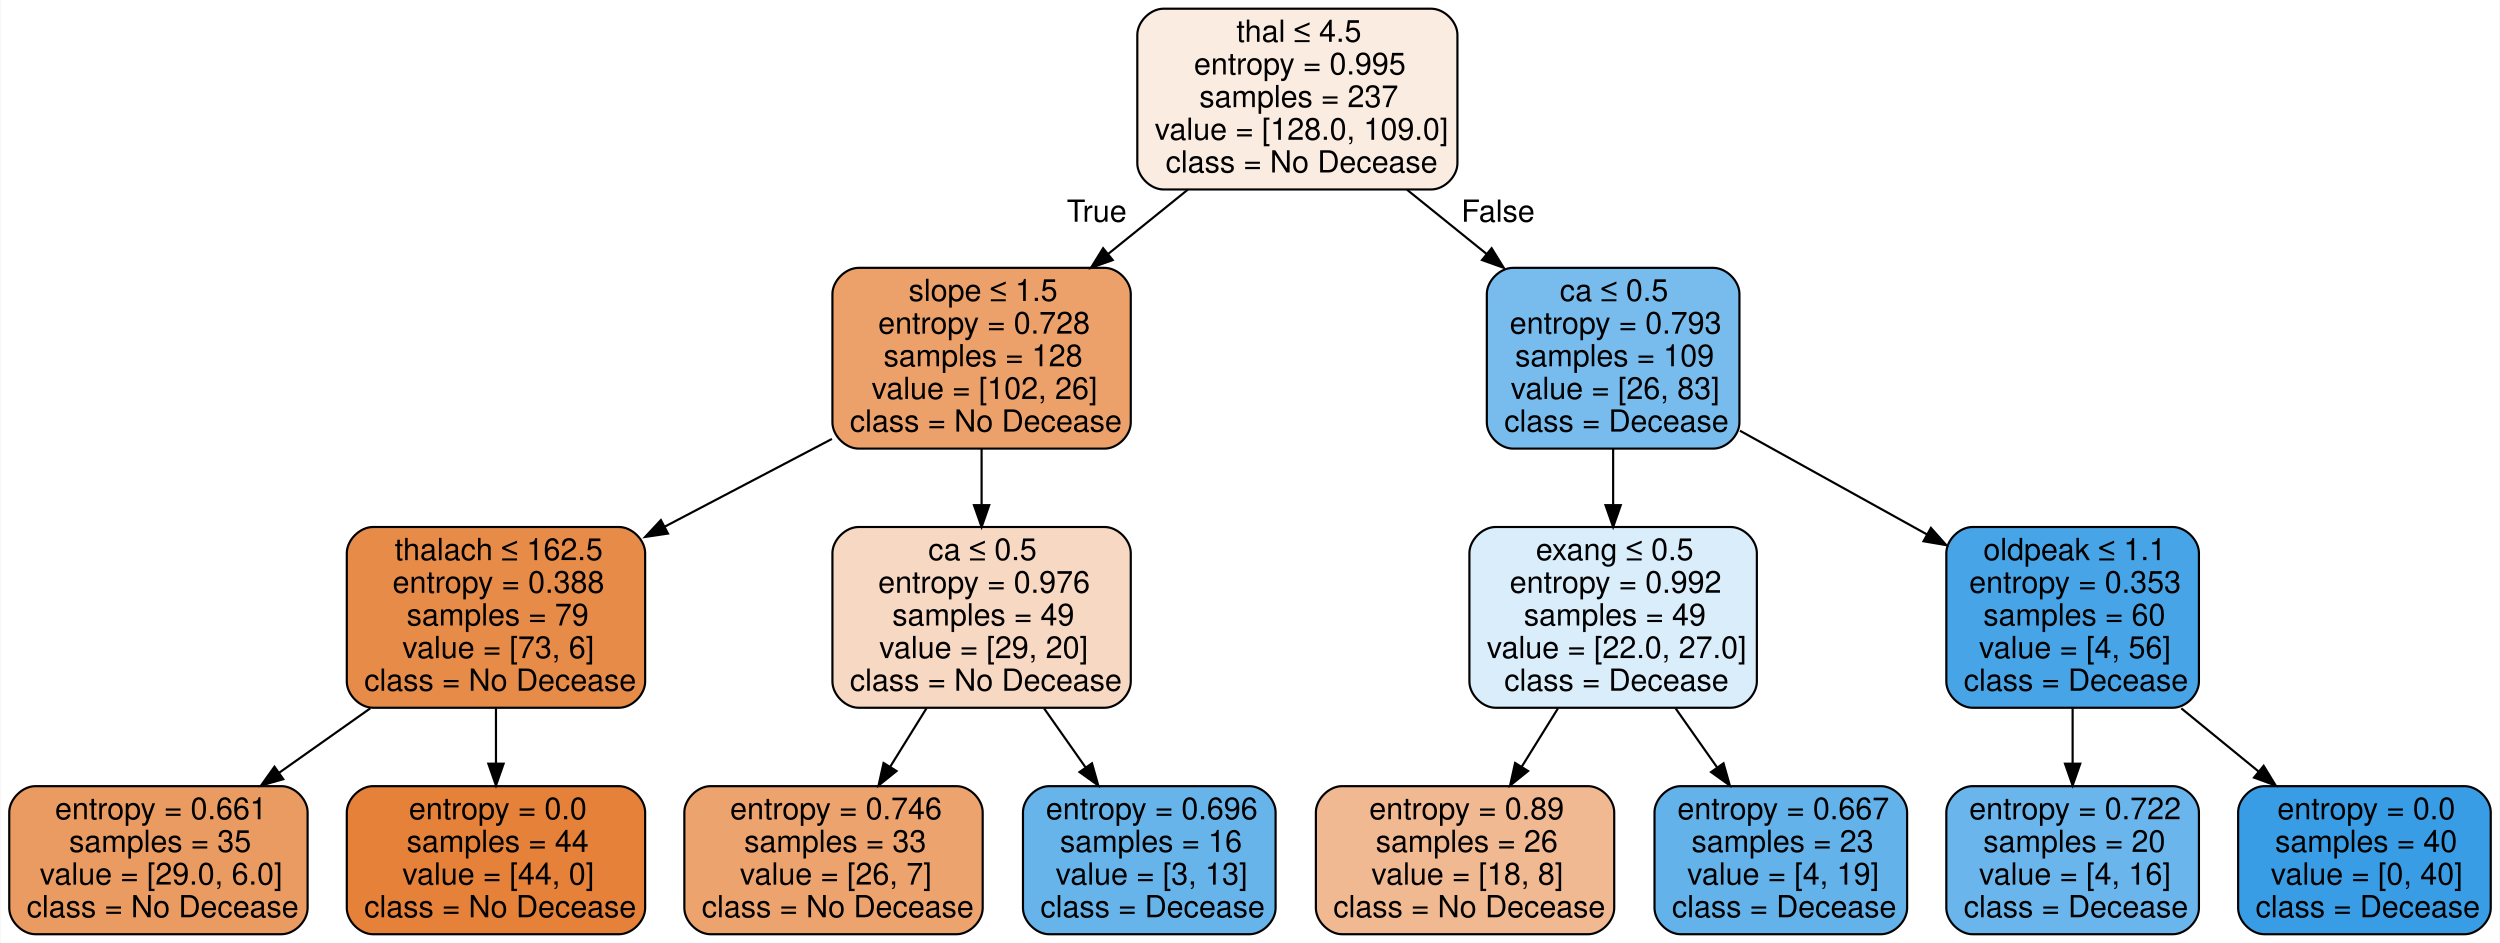
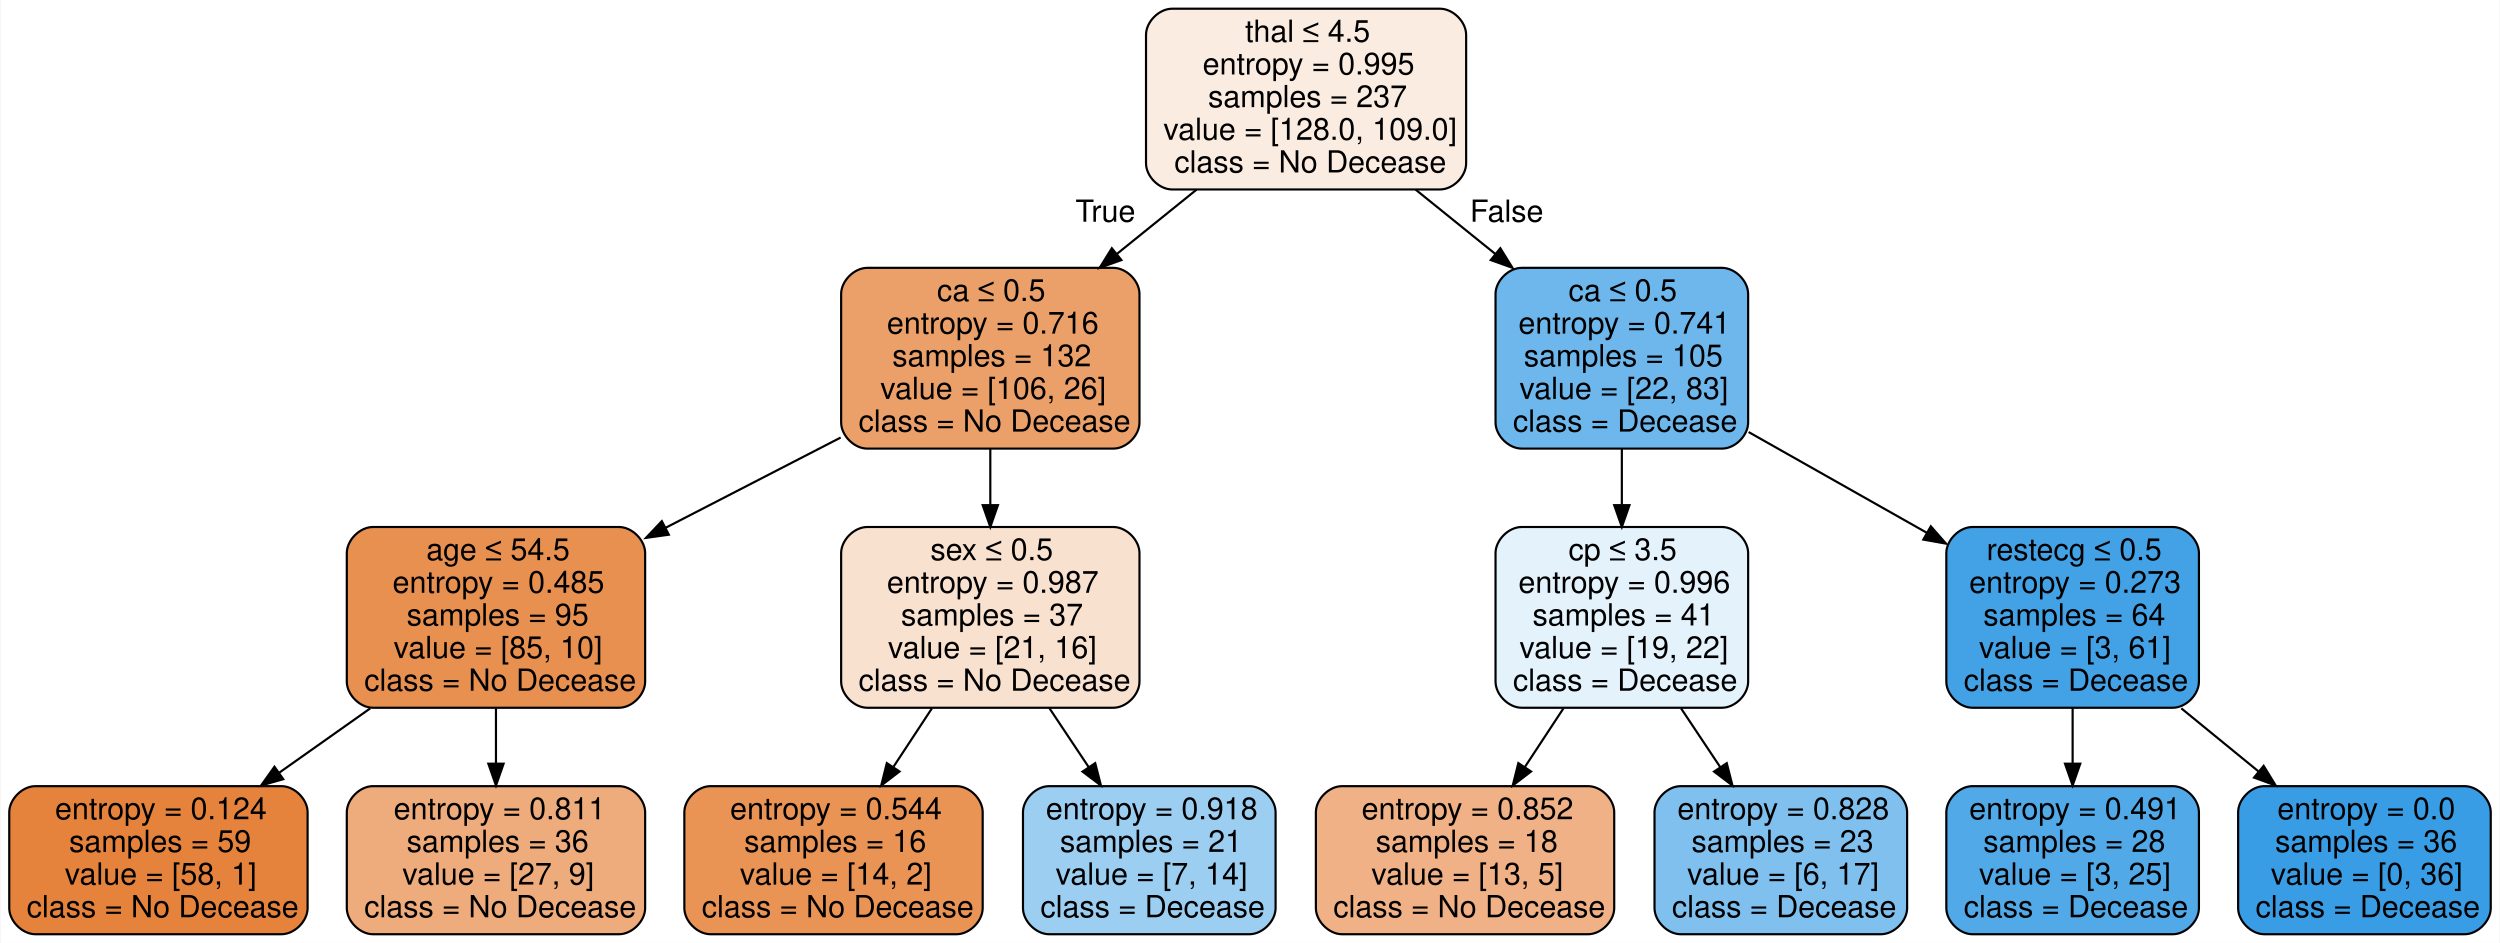
<svg xmlns="http://www.w3.org/2000/svg" width="1148pt" height="433pt" viewBox="0.00 0.00 1147.50 433.00">
  <g id="graph0" class="graph" transform="scale(1 1) rotate(0) translate(4 429)">
    <polygon fill="white" stroke="transparent" points="-4,4 -4,-429 1143.5,-429 1143.5,4 -4,4" />
    <g id="node1" class="node">
-       <path fill="#fbece2" stroke="black" d="M653,-425C653,-425 530,-425 530,-425 524,-425 518,-419 518,-413 518,-413 518,-354 518,-354 518,-348 524,-342 530,-342 530,-342 653,-342 653,-342 659,-342 665,-348 665,-354 665,-354 665,-413 665,-413 665,-419 659,-425 653,-425" />
-       <text text-anchor="start" x="563.5" y="-409.8" font-family="Helvetica,sans-Serif" font-size="14.00">thal ≤ 4.5</text>
-       <text text-anchor="start" x="544" y="-394.8" font-family="Helvetica,sans-Serif" font-size="14.00">entropy = 0.995</text>
-       <text text-anchor="start" x="546.5" y="-379.8" font-family="Helvetica,sans-Serif" font-size="14.00">samples = 237</text>
-       <text text-anchor="start" x="526" y="-364.8" font-family="Helvetica,sans-Serif" font-size="14.00">value = [128.0, 109.0]</text>
-       <text text-anchor="start" x="531" y="-349.8" font-family="Helvetica,sans-Serif" font-size="14.00">class = No Decease</text>
+       <path fill="#fbece2" stroke="black" d="M657,-425C657,-425 534,-425 534,-425 528,-425 522,-419 522,-413 522,-413 522,-354 522,-354 522,-348 528,-342 534,-342 534,-342 657,-342 657,-342 663,-342 669,-348 669,-354 669,-354 669,-413 669,-413 669,-419 663,-425 657,-425" />
+       <text text-anchor="start" x="567.5" y="-409.8" font-family="Helvetica,sans-Serif" font-size="14.00">thal ≤ 4.5</text>
+       <text text-anchor="start" x="548" y="-394.8" font-family="Helvetica,sans-Serif" font-size="14.00">entropy = 0.995</text>
+       <text text-anchor="start" x="550.5" y="-379.8" font-family="Helvetica,sans-Serif" font-size="14.00">samples = 237</text>
+       <text text-anchor="start" x="530" y="-364.8" font-family="Helvetica,sans-Serif" font-size="14.00">value = [128.0, 109.0]</text>
+       <text text-anchor="start" x="535" y="-349.8" font-family="Helvetica,sans-Serif" font-size="14.00">class = No Decease</text>
    </g>
    <g id="node2" class="node">
-       <path fill="#eca16b" stroke="black" d="M503,-306C503,-306 390,-306 390,-306 384,-306 378,-300 378,-294 378,-294 378,-235 378,-235 378,-229 384,-223 390,-223 390,-223 503,-223 503,-223 509,-223 515,-229 515,-235 515,-235 515,-294 515,-294 515,-300 509,-306 503,-306" />
-       <text text-anchor="start" x="413" y="-290.8" font-family="Helvetica,sans-Serif" font-size="14.00">slope ≤ 1.5</text>
-       <text text-anchor="start" x="399" y="-275.8" font-family="Helvetica,sans-Serif" font-size="14.00">entropy = 0.728</text>
-       <text text-anchor="start" x="401.5" y="-260.8" font-family="Helvetica,sans-Serif" font-size="14.00">samples = 128</text>
-       <text text-anchor="start" x="396" y="-245.8" font-family="Helvetica,sans-Serif" font-size="14.00">value = [102, 26]</text>
-       <text text-anchor="start" x="386" y="-230.8" font-family="Helvetica,sans-Serif" font-size="14.00">class = No Decease</text>
+       <path fill="#eba06a" stroke="black" d="M507,-306C507,-306 394,-306 394,-306 388,-306 382,-300 382,-294 382,-294 382,-235 382,-235 382,-229 388,-223 394,-223 394,-223 507,-223 507,-223 513,-223 519,-229 519,-235 519,-235 519,-294 519,-294 519,-300 513,-306 507,-306" />
+       <text text-anchor="start" x="426" y="-290.8" font-family="Helvetica,sans-Serif" font-size="14.00">ca ≤ 0.5</text>
+       <text text-anchor="start" x="403" y="-275.8" font-family="Helvetica,sans-Serif" font-size="14.00">entropy = 0.716</text>
+       <text text-anchor="start" x="405.5" y="-260.8" font-family="Helvetica,sans-Serif" font-size="14.00">samples = 132</text>
+       <text text-anchor="start" x="400" y="-245.8" font-family="Helvetica,sans-Serif" font-size="14.00">value = [106, 26]</text>
+       <text text-anchor="start" x="390" y="-230.8" font-family="Helvetica,sans-Serif" font-size="14.00">class = No Decease</text>
    </g>
    <g id="edge1" class="edge">
-       <path fill="none" stroke="black" d="M541.19,-341.91C529.38,-332.38 516.71,-322.15 504.59,-312.37" />
-       <polygon fill="black" stroke="black" points="506.7,-309.58 496.72,-306.02 502.3,-315.02 506.7,-309.58" />
-       <text text-anchor="middle" x="499.37" y="-327.18" font-family="Helvetica,sans-Serif" font-size="14.00">True</text>
+       <path fill="none" stroke="black" d="M545.19,-341.91C533.38,-332.38 520.71,-322.15 508.59,-312.37" />
+       <polygon fill="black" stroke="black" points="510.7,-309.58 500.72,-306.02 506.3,-315.02 510.7,-309.58" />
+       <text text-anchor="middle" x="503.37" y="-327.18" font-family="Helvetica,sans-Serif" font-size="14.00">True</text>
    </g>
    <g id="node9" class="node">
-       <path fill="#77bced" stroke="black" d="M782.5,-306C782.5,-306 690.5,-306 690.5,-306 684.5,-306 678.5,-300 678.5,-294 678.5,-294 678.5,-235 678.5,-235 678.5,-229 684.5,-223 690.5,-223 690.5,-223 782.5,-223 782.5,-223 788.5,-223 794.5,-229 794.5,-235 794.5,-235 794.5,-294 794.5,-294 794.5,-300 788.5,-306 782.5,-306" />
-       <text text-anchor="start" x="712" y="-290.8" font-family="Helvetica,sans-Serif" font-size="14.00">ca ≤ 0.5</text>
-       <text text-anchor="start" x="689" y="-275.8" font-family="Helvetica,sans-Serif" font-size="14.00">entropy = 0.793</text>
-       <text text-anchor="start" x="691.5" y="-260.8" font-family="Helvetica,sans-Serif" font-size="14.00">samples = 109</text>
-       <text text-anchor="start" x="689.5" y="-245.8" font-family="Helvetica,sans-Serif" font-size="14.00">value = [26, 83]</text>
-       <text text-anchor="start" x="686.5" y="-230.8" font-family="Helvetica,sans-Serif" font-size="14.00">class = Decease</text>
+       <path fill="#6db7ec" stroke="black" d="M786.5,-306C786.5,-306 694.5,-306 694.5,-306 688.5,-306 682.5,-300 682.5,-294 682.5,-294 682.5,-235 682.5,-235 682.5,-229 688.5,-223 694.5,-223 694.5,-223 786.5,-223 786.5,-223 792.5,-223 798.5,-229 798.5,-235 798.5,-235 798.5,-294 798.5,-294 798.5,-300 792.5,-306 786.5,-306" />
+       <text text-anchor="start" x="716" y="-290.8" font-family="Helvetica,sans-Serif" font-size="14.00">ca ≤ 0.5</text>
+       <text text-anchor="start" x="693" y="-275.8" font-family="Helvetica,sans-Serif" font-size="14.00">entropy = 0.741</text>
+       <text text-anchor="start" x="695.5" y="-260.8" font-family="Helvetica,sans-Serif" font-size="14.00">samples = 105</text>
+       <text text-anchor="start" x="693.5" y="-245.8" font-family="Helvetica,sans-Serif" font-size="14.00">value = [22, 83]</text>
+       <text text-anchor="start" x="690.5" y="-230.8" font-family="Helvetica,sans-Serif" font-size="14.00">class = Decease</text>
    </g>
    <g id="edge8" class="edge">
-       <path fill="none" stroke="black" d="M641.81,-341.91C653.62,-332.38 666.29,-322.15 678.41,-312.37" />
-       <polygon fill="black" stroke="black" points="680.7,-315.02 686.28,-306.02 676.3,-309.58 680.7,-315.02" />
-       <text text-anchor="middle" x="683.63" y="-327.18" font-family="Helvetica,sans-Serif" font-size="14.00">False</text>
+       <path fill="none" stroke="black" d="M645.81,-341.91C657.62,-332.38 670.29,-322.15 682.41,-312.37" />
+       <polygon fill="black" stroke="black" points="684.7,-315.02 690.28,-306.02 680.3,-309.58 684.7,-315.02" />
+       <text text-anchor="middle" x="687.63" y="-327.18" font-family="Helvetica,sans-Serif" font-size="14.00">False</text>
    </g>
    <g id="node3" class="node">
-       <path fill="#e78b49" stroke="black" d="M280,-187C280,-187 167,-187 167,-187 161,-187 155,-181 155,-175 155,-175 155,-116 155,-116 155,-110 161,-104 167,-104 167,-104 280,-104 280,-104 286,-104 292,-110 292,-116 292,-116 292,-175 292,-175 292,-181 286,-187 280,-187" />
-       <text text-anchor="start" x="177" y="-171.8" font-family="Helvetica,sans-Serif" font-size="14.00">thalach ≤ 162.5</text>
-       <text text-anchor="start" x="176" y="-156.8" font-family="Helvetica,sans-Serif" font-size="14.00">entropy = 0.388</text>
-       <text text-anchor="start" x="182.5" y="-141.8" font-family="Helvetica,sans-Serif" font-size="14.00">samples = 79</text>
-       <text text-anchor="start" x="180.5" y="-126.8" font-family="Helvetica,sans-Serif" font-size="14.00">value = [73, 6]</text>
+       <path fill="#e89050" stroke="black" d="M280,-187C280,-187 167,-187 167,-187 161,-187 155,-181 155,-175 155,-175 155,-116 155,-116 155,-110 161,-104 167,-104 167,-104 280,-104 280,-104 286,-104 292,-110 292,-116 292,-116 292,-175 292,-175 292,-181 286,-187 280,-187" />
+       <text text-anchor="start" x="191.5" y="-171.8" font-family="Helvetica,sans-Serif" font-size="14.00">age ≤ 54.5</text>
+       <text text-anchor="start" x="176" y="-156.8" font-family="Helvetica,sans-Serif" font-size="14.00">entropy = 0.485</text>
+       <text text-anchor="start" x="182.5" y="-141.8" font-family="Helvetica,sans-Serif" font-size="14.00">samples = 95</text>
+       <text text-anchor="start" x="176.5" y="-126.8" font-family="Helvetica,sans-Serif" font-size="14.00">value = [85, 10]</text>
      <text text-anchor="start" x="163" y="-111.8" font-family="Helvetica,sans-Serif" font-size="14.00">class = No Decease</text>
    </g>
    <g id="edge2" class="edge">
-       <path fill="none" stroke="black" d="M377.77,-227.44C353.5,-214.7 326.03,-200.29 301.07,-187.2" />
-       <polygon fill="black" stroke="black" points="302.48,-183.99 292,-182.44 299.23,-190.18 302.48,-183.99" />
+       <path fill="none" stroke="black" d="M381.78,-228.08C356.45,-215.02 327.57,-200.14 301.48,-186.69" />
+       <polygon fill="black" stroke="black" points="302.87,-183.47 292.38,-182 299.67,-189.7 302.87,-183.47" />
    </g>
    <g id="node6" class="node">
-       <path fill="#f7d8c2" stroke="black" d="M503,-187C503,-187 390,-187 390,-187 384,-187 378,-181 378,-175 378,-175 378,-116 378,-116 378,-110 384,-104 390,-104 390,-104 503,-104 503,-104 509,-104 515,-110 515,-116 515,-116 515,-175 515,-175 515,-181 509,-187 503,-187" />
-       <text text-anchor="start" x="422" y="-171.8" font-family="Helvetica,sans-Serif" font-size="14.00">ca ≤ 0.5</text>
-       <text text-anchor="start" x="399" y="-156.8" font-family="Helvetica,sans-Serif" font-size="14.00">entropy = 0.976</text>
-       <text text-anchor="start" x="405.5" y="-141.8" font-family="Helvetica,sans-Serif" font-size="14.00">samples = 49</text>
-       <text text-anchor="start" x="399.5" y="-126.8" font-family="Helvetica,sans-Serif" font-size="14.00">value = [29, 20]</text>
-       <text text-anchor="start" x="386" y="-111.8" font-family="Helvetica,sans-Serif" font-size="14.00">class = No Decease</text>
+       <path fill="#f9e1d0" stroke="black" d="M507,-187C507,-187 394,-187 394,-187 388,-187 382,-181 382,-175 382,-175 382,-116 382,-116 382,-110 388,-104 394,-104 394,-104 507,-104 507,-104 513,-104 519,-110 519,-116 519,-116 519,-175 519,-175 519,-181 513,-187 507,-187" />
+       <text text-anchor="start" x="423" y="-171.8" font-family="Helvetica,sans-Serif" font-size="14.00">sex ≤ 0.5</text>
+       <text text-anchor="start" x="403" y="-156.8" font-family="Helvetica,sans-Serif" font-size="14.00">entropy = 0.987</text>
+       <text text-anchor="start" x="409.5" y="-141.8" font-family="Helvetica,sans-Serif" font-size="14.00">samples = 37</text>
+       <text text-anchor="start" x="403.5" y="-126.8" font-family="Helvetica,sans-Serif" font-size="14.00">value = [21, 16]</text>
+       <text text-anchor="start" x="390" y="-111.8" font-family="Helvetica,sans-Serif" font-size="14.00">class = No Decease</text>
    </g>
    <g id="edge5" class="edge">
-       <path fill="none" stroke="black" d="M446.5,-222.91C446.5,-214.65 446.5,-205.86 446.5,-197.3" />
-       <polygon fill="black" stroke="black" points="450,-197.02 446.5,-187.02 443,-197.02 450,-197.02" />
+       <path fill="none" stroke="black" d="M450.5,-222.91C450.5,-214.65 450.5,-205.86 450.5,-197.3" />
+       <polygon fill="black" stroke="black" points="454,-197.02 450.5,-187.02 447,-197.02 454,-197.02" />
    </g>
    <g id="node4" class="node">
-       <path fill="#ea9b62" stroke="black" d="M125,-68C125,-68 12,-68 12,-68 6,-68 0,-62 0,-56 0,-56 0,-12 0,-12 0,-6 6,0 12,0 12,0 125,0 125,0 131,0 137,-6 137,-12 137,-12 137,-56 137,-56 137,-62 131,-68 125,-68" />
-       <text text-anchor="start" x="21" y="-52.8" font-family="Helvetica,sans-Serif" font-size="14.00">entropy = 0.661</text>
-       <text text-anchor="start" x="27.5" y="-37.8" font-family="Helvetica,sans-Serif" font-size="14.00">samples = 35</text>
-       <text text-anchor="start" x="14" y="-22.8" font-family="Helvetica,sans-Serif" font-size="14.00">value = [29.0, 6.0]</text>
+       <path fill="#e5833c" stroke="black" d="M125,-68C125,-68 12,-68 12,-68 6,-68 0,-62 0,-56 0,-56 0,-12 0,-12 0,-6 6,0 12,0 12,0 125,0 125,0 131,0 137,-6 137,-12 137,-12 137,-56 137,-56 137,-62 131,-68 125,-68" />
+       <text text-anchor="start" x="21" y="-52.8" font-family="Helvetica,sans-Serif" font-size="14.00">entropy = 0.124</text>
+       <text text-anchor="start" x="27.5" y="-37.8" font-family="Helvetica,sans-Serif" font-size="14.00">samples = 59</text>
+       <text text-anchor="start" x="25.5" y="-22.8" font-family="Helvetica,sans-Serif" font-size="14.00">value = [58, 1]</text>
      <text text-anchor="start" x="8" y="-7.8" font-family="Helvetica,sans-Serif" font-size="14.00">class = No Decease</text>
    </g>
    <g id="edge3" class="edge">
      <path fill="none" stroke="black" d="M165.78,-103.73C152.1,-94.06 137.53,-83.77 123.95,-74.17" />
      <polygon fill="black" stroke="black" points="125.82,-71.21 115.64,-68.3 121.78,-76.93 125.82,-71.21" />
    </g>
    <g id="node5" class="node">
-       <path fill="#e58139" stroke="black" d="M280,-68C280,-68 167,-68 167,-68 161,-68 155,-62 155,-56 155,-56 155,-12 155,-12 155,-6 161,0 167,0 167,0 280,0 280,0 286,0 292,-6 292,-12 292,-12 292,-56 292,-56 292,-62 286,-68 280,-68" />
-       <text text-anchor="start" x="183.5" y="-52.8" font-family="Helvetica,sans-Serif" font-size="14.00">entropy = 0.0</text>
-       <text text-anchor="start" x="182.5" y="-37.8" font-family="Helvetica,sans-Serif" font-size="14.00">samples = 44</text>
-       <text text-anchor="start" x="180.5" y="-22.8" font-family="Helvetica,sans-Serif" font-size="14.00">value = [44, 0]</text>
+       <path fill="#eeab7b" stroke="black" d="M280,-68C280,-68 167,-68 167,-68 161,-68 155,-62 155,-56 155,-56 155,-12 155,-12 155,-6 161,0 167,0 167,0 280,0 280,0 286,0 292,-6 292,-12 292,-12 292,-56 292,-56 292,-62 286,-68 280,-68" />
+       <text text-anchor="start" x="176.5" y="-52.8" font-family="Helvetica,sans-Serif" font-size="14.00">entropy = 0.811</text>
+       <text text-anchor="start" x="182.5" y="-37.8" font-family="Helvetica,sans-Serif" font-size="14.00">samples = 36</text>
+       <text text-anchor="start" x="180.5" y="-22.8" font-family="Helvetica,sans-Serif" font-size="14.00">value = [27, 9]</text>
      <text text-anchor="start" x="163" y="-7.8" font-family="Helvetica,sans-Serif" font-size="14.00">class = No Decease</text>
    </g>
    <g id="edge4" class="edge">
      <path fill="none" stroke="black" d="M223.5,-103.73C223.5,-95.52 223.5,-86.86 223.5,-78.56" />
      <polygon fill="black" stroke="black" points="227,-78.3 223.5,-68.3 220,-78.3 227,-78.3" />
    </g>
    <g id="node7" class="node">
-       <path fill="#eca36e" stroke="black" d="M435,-68C435,-68 322,-68 322,-68 316,-68 310,-62 310,-56 310,-56 310,-12 310,-12 310,-6 316,0 322,0 322,0 435,0 435,0 441,0 447,-6 447,-12 447,-12 447,-56 447,-56 447,-62 441,-68 435,-68" />
-       <text text-anchor="start" x="331" y="-52.8" font-family="Helvetica,sans-Serif" font-size="14.00">entropy = 0.746</text>
-       <text text-anchor="start" x="337.5" y="-37.8" font-family="Helvetica,sans-Serif" font-size="14.00">samples = 33</text>
-       <text text-anchor="start" x="335.5" y="-22.8" font-family="Helvetica,sans-Serif" font-size="14.00">value = [26, 7]</text>
+       <path fill="#e99355" stroke="black" d="M435,-68C435,-68 322,-68 322,-68 316,-68 310,-62 310,-56 310,-56 310,-12 310,-12 310,-6 316,0 322,0 322,0 435,0 435,0 441,0 447,-6 447,-12 447,-12 447,-56 447,-56 447,-62 441,-68 435,-68" />
+       <text text-anchor="start" x="331" y="-52.8" font-family="Helvetica,sans-Serif" font-size="14.00">entropy = 0.544</text>
+       <text text-anchor="start" x="337.5" y="-37.8" font-family="Helvetica,sans-Serif" font-size="14.00">samples = 16</text>
+       <text text-anchor="start" x="335.5" y="-22.8" font-family="Helvetica,sans-Serif" font-size="14.00">value = [14, 2]</text>
      <text text-anchor="start" x="318" y="-7.8" font-family="Helvetica,sans-Serif" font-size="14.00">class = No Decease</text>
    </g>
    <g id="edge6" class="edge">
-       <path fill="none" stroke="black" d="M421.18,-103.73C415.74,-94.97 409.99,-85.7 404.52,-76.91" />
-       <polygon fill="black" stroke="black" points="407.43,-74.95 399.18,-68.3 401.48,-78.64 407.43,-74.95" />
+       <path fill="none" stroke="black" d="M423.69,-103.73C417.93,-94.97 411.84,-85.7 406.05,-76.91" />
+       <polygon fill="black" stroke="black" points="408.81,-74.73 400.4,-68.3 402.97,-78.58 408.81,-74.73" />
    </g>
    <g id="node8" class="node">
-       <path fill="#67b4eb" stroke="black" d="M569.5,-68C569.5,-68 477.5,-68 477.5,-68 471.5,-68 465.5,-62 465.5,-56 465.5,-56 465.5,-12 465.5,-12 465.5,-6 471.5,0 477.5,0 477.5,0 569.5,0 569.5,0 575.5,0 581.5,-6 581.5,-12 581.5,-12 581.5,-56 581.5,-56 581.5,-62 575.5,-68 569.5,-68" />
-       <text text-anchor="start" x="476" y="-52.8" font-family="Helvetica,sans-Serif" font-size="14.00">entropy = 0.696</text>
-       <text text-anchor="start" x="482.5" y="-37.8" font-family="Helvetica,sans-Serif" font-size="14.00">samples = 16</text>
-       <text text-anchor="start" x="480.5" y="-22.8" font-family="Helvetica,sans-Serif" font-size="14.00">value = [3, 13]</text>
+       <path fill="#9ccef2" stroke="black" d="M569.5,-68C569.5,-68 477.5,-68 477.5,-68 471.5,-68 465.5,-62 465.5,-56 465.5,-56 465.5,-12 465.5,-12 465.5,-6 471.5,0 477.5,0 477.5,0 569.5,0 569.5,0 575.5,0 581.5,-6 581.5,-12 581.5,-12 581.5,-56 581.5,-56 581.5,-62 575.5,-68 569.5,-68" />
+       <text text-anchor="start" x="476" y="-52.8" font-family="Helvetica,sans-Serif" font-size="14.00">entropy = 0.918</text>
+       <text text-anchor="start" x="482.5" y="-37.8" font-family="Helvetica,sans-Serif" font-size="14.00">samples = 21</text>
+       <text text-anchor="start" x="480.5" y="-22.8" font-family="Helvetica,sans-Serif" font-size="14.00">value = [7, 14]</text>
      <text text-anchor="start" x="473.5" y="-7.8" font-family="Helvetica,sans-Serif" font-size="14.00">class = Decease</text>
    </g>
    <g id="edge7" class="edge">
-       <path fill="none" stroke="black" d="M475.17,-103.73C481.39,-94.88 487.98,-85.51 494.23,-76.63" />
-       <polygon fill="black" stroke="black" points="497.19,-78.49 500.08,-68.3 491.47,-74.47 497.19,-78.49" />
+       <path fill="none" stroke="black" d="M477.68,-103.73C483.58,-94.88 489.83,-85.51 495.75,-76.63" />
+       <polygon fill="black" stroke="black" points="498.67,-78.56 501.3,-68.3 492.84,-74.68 498.67,-78.56" />
    </g>
    <g id="node10" class="node">
-       <path fill="#daedfa" stroke="black" d="M790.5,-187C790.5,-187 682.5,-187 682.5,-187 676.5,-187 670.5,-181 670.5,-175 670.5,-175 670.5,-116 670.5,-116 670.5,-110 676.5,-104 682.5,-104 682.5,-104 790.5,-104 790.5,-104 796.5,-104 802.5,-110 802.5,-116 802.5,-116 802.5,-175 802.5,-175 802.5,-181 796.5,-187 790.5,-187" />
-       <text text-anchor="start" x="701" y="-171.8" font-family="Helvetica,sans-Serif" font-size="14.00">exang ≤ 0.5</text>
-       <text text-anchor="start" x="689" y="-156.8" font-family="Helvetica,sans-Serif" font-size="14.00">entropy = 0.992</text>
-       <text text-anchor="start" x="695.5" y="-141.8" font-family="Helvetica,sans-Serif" font-size="14.00">samples = 49</text>
-       <text text-anchor="start" x="678.5" y="-126.8" font-family="Helvetica,sans-Serif" font-size="14.00">value = [22.0, 27.0]</text>
-       <text text-anchor="start" x="686.5" y="-111.8" font-family="Helvetica,sans-Serif" font-size="14.00">class = Decease</text>
+       <path fill="#e4f2fb" stroke="black" d="M786.5,-187C786.5,-187 694.5,-187 694.5,-187 688.5,-187 682.5,-181 682.5,-175 682.5,-175 682.5,-116 682.5,-116 682.5,-110 688.5,-104 694.5,-104 694.5,-104 786.5,-104 786.5,-104 792.5,-104 798.5,-110 798.5,-116 798.5,-116 798.5,-175 798.5,-175 798.5,-181 792.5,-187 786.5,-187" />
+       <text text-anchor="start" x="716" y="-171.8" font-family="Helvetica,sans-Serif" font-size="14.00">cp ≤ 3.5</text>
+       <text text-anchor="start" x="693" y="-156.8" font-family="Helvetica,sans-Serif" font-size="14.00">entropy = 0.996</text>
+       <text text-anchor="start" x="699.5" y="-141.8" font-family="Helvetica,sans-Serif" font-size="14.00">samples = 41</text>
+       <text text-anchor="start" x="693.5" y="-126.8" font-family="Helvetica,sans-Serif" font-size="14.00">value = [19, 22]</text>
+       <text text-anchor="start" x="690.5" y="-111.8" font-family="Helvetica,sans-Serif" font-size="14.00">class = Decease</text>
    </g>
    <g id="edge9" class="edge">
-       <path fill="none" stroke="black" d="M736.5,-222.91C736.5,-214.65 736.5,-205.86 736.5,-197.3" />
-       <polygon fill="black" stroke="black" points="740,-197.02 736.5,-187.02 733,-197.02 740,-197.02" />
+       <path fill="none" stroke="black" d="M740.5,-222.91C740.5,-214.65 740.5,-205.86 740.5,-197.3" />
+       <polygon fill="black" stroke="black" points="744,-197.02 740.5,-187.02 737,-197.02 744,-197.02" />
    </g>
    <g id="node13" class="node">
-       <path fill="#47a4e7" stroke="black" d="M993.5,-187C993.5,-187 901.5,-187 901.5,-187 895.5,-187 889.5,-181 889.5,-175 889.5,-175 889.5,-116 889.5,-116 889.5,-110 895.5,-104 901.5,-104 901.5,-104 993.5,-104 993.5,-104 999.5,-104 1005.5,-110 1005.5,-116 1005.5,-116 1005.5,-175 1005.5,-175 1005.5,-181 999.5,-187 993.5,-187" />
-       <text text-anchor="start" x="906.5" y="-171.8" font-family="Helvetica,sans-Serif" font-size="14.00">oldpeak ≤ 1.1</text>
-       <text text-anchor="start" x="900" y="-156.8" font-family="Helvetica,sans-Serif" font-size="14.00">entropy = 0.353</text>
-       <text text-anchor="start" x="906.5" y="-141.8" font-family="Helvetica,sans-Serif" font-size="14.00">samples = 60</text>
-       <text text-anchor="start" x="904.5" y="-126.8" font-family="Helvetica,sans-Serif" font-size="14.00">value = [4, 56]</text>
+       <path fill="#43a2e6" stroke="black" d="M993.5,-187C993.5,-187 901.5,-187 901.5,-187 895.5,-187 889.5,-181 889.5,-175 889.5,-175 889.5,-116 889.5,-116 889.5,-110 895.5,-104 901.5,-104 901.5,-104 993.5,-104 993.5,-104 999.5,-104 1005.5,-110 1005.5,-116 1005.5,-116 1005.5,-175 1005.5,-175 1005.5,-181 999.5,-187 993.5,-187" />
+       <text text-anchor="start" x="908" y="-171.8" font-family="Helvetica,sans-Serif" font-size="14.00">restecg ≤ 0.5</text>
+       <text text-anchor="start" x="900" y="-156.8" font-family="Helvetica,sans-Serif" font-size="14.00">entropy = 0.273</text>
+       <text text-anchor="start" x="906.5" y="-141.8" font-family="Helvetica,sans-Serif" font-size="14.00">samples = 64</text>
+       <text text-anchor="start" x="904.5" y="-126.8" font-family="Helvetica,sans-Serif" font-size="14.00">value = [3, 61]</text>
      <text text-anchor="start" x="897.5" y="-111.8" font-family="Helvetica,sans-Serif" font-size="14.00">class = Decease</text>
    </g>
    <g id="edge12" class="edge">
-       <path fill="none" stroke="black" d="M794.72,-231.22C821.35,-216.45 853.06,-198.87 880.67,-183.56" />
-       <polygon fill="black" stroke="black" points="882.43,-186.59 889.47,-178.68 879.03,-180.46 882.43,-186.59" />
+       <path fill="none" stroke="black" d="M798.71,-230.6C824.17,-216.21 854.19,-199.24 880.57,-184.33" />
+       <polygon fill="black" stroke="black" points="882.38,-187.33 889.37,-179.36 878.94,-181.23 882.38,-187.33" />
    </g>
    <g id="node11" class="node">
-       <path fill="#f1b991" stroke="black" d="M725,-68C725,-68 612,-68 612,-68 606,-68 600,-62 600,-56 600,-56 600,-12 600,-12 600,-6 606,0 612,0 612,0 725,0 725,0 731,0 737,-6 737,-12 737,-12 737,-56 737,-56 737,-62 731,-68 725,-68" />
-       <text text-anchor="start" x="624.5" y="-52.8" font-family="Helvetica,sans-Serif" font-size="14.00">entropy = 0.89</text>
-       <text text-anchor="start" x="627.5" y="-37.8" font-family="Helvetica,sans-Serif" font-size="14.00">samples = 26</text>
-       <text text-anchor="start" x="625.5" y="-22.8" font-family="Helvetica,sans-Serif" font-size="14.00">value = [18, 8]</text>
+       <path fill="#efb185" stroke="black" d="M725,-68C725,-68 612,-68 612,-68 606,-68 600,-62 600,-56 600,-56 600,-12 600,-12 600,-6 606,0 612,0 612,0 725,0 725,0 731,0 737,-6 737,-12 737,-12 737,-56 737,-56 737,-62 731,-68 725,-68" />
+       <text text-anchor="start" x="621" y="-52.8" font-family="Helvetica,sans-Serif" font-size="14.00">entropy = 0.852</text>
+       <text text-anchor="start" x="627.5" y="-37.8" font-family="Helvetica,sans-Serif" font-size="14.00">samples = 18</text>
+       <text text-anchor="start" x="625.5" y="-22.8" font-family="Helvetica,sans-Serif" font-size="14.00">value = [13, 5]</text>
      <text text-anchor="start" x="608" y="-7.8" font-family="Helvetica,sans-Serif" font-size="14.00">class = No Decease</text>
    </g>
    <g id="edge10" class="edge">
-       <path fill="none" stroke="black" d="M711.18,-103.73C705.74,-94.97 699.99,-85.7 694.52,-76.91" />
-       <polygon fill="black" stroke="black" points="697.43,-74.95 689.18,-68.3 691.48,-78.64 697.43,-74.95" />
+       <path fill="none" stroke="black" d="M713.69,-103.73C707.93,-94.97 701.84,-85.7 696.05,-76.91" />
+       <polygon fill="black" stroke="black" points="698.81,-74.73 690.4,-68.3 692.97,-78.58 698.81,-74.73" />
    </g>
    <g id="node12" class="node">
-       <path fill="#63b2ea" stroke="black" d="M859.5,-68C859.5,-68 767.5,-68 767.5,-68 761.5,-68 755.5,-62 755.5,-56 755.5,-56 755.5,-12 755.5,-12 755.5,-6 761.5,0 767.5,0 767.5,0 859.5,0 859.5,0 865.5,0 871.5,-6 871.5,-12 871.5,-12 871.5,-56 871.5,-56 871.5,-62 865.5,-68 859.5,-68" />
-       <text text-anchor="start" x="766" y="-52.8" font-family="Helvetica,sans-Serif" font-size="14.00">entropy = 0.667</text>
+       <path fill="#7fc0ee" stroke="black" d="M859.5,-68C859.5,-68 767.5,-68 767.5,-68 761.5,-68 755.5,-62 755.5,-56 755.5,-56 755.5,-12 755.5,-12 755.5,-6 761.5,0 767.5,0 767.5,0 859.5,0 859.5,0 865.5,0 871.5,-6 871.5,-12 871.5,-12 871.5,-56 871.5,-56 871.5,-62 865.5,-68 859.5,-68" />
+       <text text-anchor="start" x="766" y="-52.8" font-family="Helvetica,sans-Serif" font-size="14.00">entropy = 0.828</text>
      <text text-anchor="start" x="772.5" y="-37.8" font-family="Helvetica,sans-Serif" font-size="14.00">samples = 23</text>
-       <text text-anchor="start" x="770.5" y="-22.8" font-family="Helvetica,sans-Serif" font-size="14.00">value = [4, 19]</text>
+       <text text-anchor="start" x="770.5" y="-22.8" font-family="Helvetica,sans-Serif" font-size="14.00">value = [6, 17]</text>
      <text text-anchor="start" x="763.5" y="-7.8" font-family="Helvetica,sans-Serif" font-size="14.00">class = Decease</text>
    </g>
    <g id="edge11" class="edge">
-       <path fill="none" stroke="black" d="M765.17,-103.73C771.39,-94.88 777.98,-85.51 784.23,-76.63" />
-       <polygon fill="black" stroke="black" points="787.19,-78.49 790.08,-68.3 781.47,-74.47 787.19,-78.49" />
+       <path fill="none" stroke="black" d="M767.68,-103.73C773.58,-94.88 779.83,-85.51 785.75,-76.63" />
+       <polygon fill="black" stroke="black" points="788.67,-78.56 791.3,-68.3 782.84,-74.68 788.67,-78.56" />
    </g>
    <g id="node14" class="node">
-       <path fill="#6ab6ec" stroke="black" d="M993.5,-68C993.5,-68 901.5,-68 901.5,-68 895.5,-68 889.5,-62 889.5,-56 889.5,-56 889.5,-12 889.5,-12 889.5,-6 895.5,0 901.5,0 901.5,0 993.5,0 993.5,0 999.5,0 1005.5,-6 1005.5,-12 1005.5,-12 1005.5,-56 1005.5,-56 1005.5,-62 999.5,-68 993.5,-68" />
-       <text text-anchor="start" x="900" y="-52.8" font-family="Helvetica,sans-Serif" font-size="14.00">entropy = 0.722</text>
-       <text text-anchor="start" x="906.5" y="-37.8" font-family="Helvetica,sans-Serif" font-size="14.00">samples = 20</text>
-       <text text-anchor="start" x="904.5" y="-22.8" font-family="Helvetica,sans-Serif" font-size="14.00">value = [4, 16]</text>
+       <path fill="#51a9e8" stroke="black" d="M993.5,-68C993.5,-68 901.5,-68 901.5,-68 895.5,-68 889.5,-62 889.5,-56 889.5,-56 889.5,-12 889.5,-12 889.5,-6 895.5,0 901.5,0 901.5,0 993.5,0 993.5,0 999.5,0 1005.5,-6 1005.5,-12 1005.5,-12 1005.5,-56 1005.5,-56 1005.5,-62 999.5,-68 993.5,-68" />
+       <text text-anchor="start" x="900" y="-52.8" font-family="Helvetica,sans-Serif" font-size="14.00">entropy = 0.491</text>
+       <text text-anchor="start" x="906.5" y="-37.8" font-family="Helvetica,sans-Serif" font-size="14.00">samples = 28</text>
+       <text text-anchor="start" x="904.5" y="-22.8" font-family="Helvetica,sans-Serif" font-size="14.00">value = [3, 25]</text>
      <text text-anchor="start" x="897.5" y="-7.8" font-family="Helvetica,sans-Serif" font-size="14.00">class = Decease</text>
    </g>
    <g id="edge13" class="edge">
      <path fill="none" stroke="black" d="M947.5,-103.73C947.5,-95.52 947.5,-86.86 947.5,-78.56" />
      <polygon fill="black" stroke="black" points="951,-78.3 947.5,-68.3 944,-78.3 951,-78.3" />
    </g>
    <g id="node15" class="node">
      <path fill="#399de5" stroke="black" d="M1127.5,-68C1127.5,-68 1035.5,-68 1035.5,-68 1029.5,-68 1023.5,-62 1023.5,-56 1023.5,-56 1023.5,-12 1023.5,-12 1023.5,-6 1029.5,0 1035.5,0 1035.5,0 1127.5,0 1127.5,0 1133.5,0 1139.5,-6 1139.5,-12 1139.5,-12 1139.5,-56 1139.5,-56 1139.5,-62 1133.5,-68 1127.5,-68" />
      <text text-anchor="start" x="1041.5" y="-52.8" font-family="Helvetica,sans-Serif" font-size="14.00">entropy = 0.0</text>
-       <text text-anchor="start" x="1040.5" y="-37.8" font-family="Helvetica,sans-Serif" font-size="14.00">samples = 40</text>
-       <text text-anchor="start" x="1038.5" y="-22.8" font-family="Helvetica,sans-Serif" font-size="14.00">value = [0, 40]</text>
+       <text text-anchor="start" x="1040.5" y="-37.8" font-family="Helvetica,sans-Serif" font-size="14.00">samples = 36</text>
+       <text text-anchor="start" x="1038.5" y="-22.8" font-family="Helvetica,sans-Serif" font-size="14.00">value = [0, 36]</text>
      <text text-anchor="start" x="1031.5" y="-7.8" font-family="Helvetica,sans-Serif" font-size="14.00">class = Decease</text>
    </g>
    <g id="edge14" class="edge">
      <path fill="none" stroke="black" d="M997.4,-103.73C1009,-94.24 1021.35,-84.16 1032.9,-74.72" />
      <polygon fill="black" stroke="black" points="1035.22,-77.34 1040.75,-68.3 1030.79,-71.92 1035.22,-77.34" />
    </g>
  </g>
</svg>
